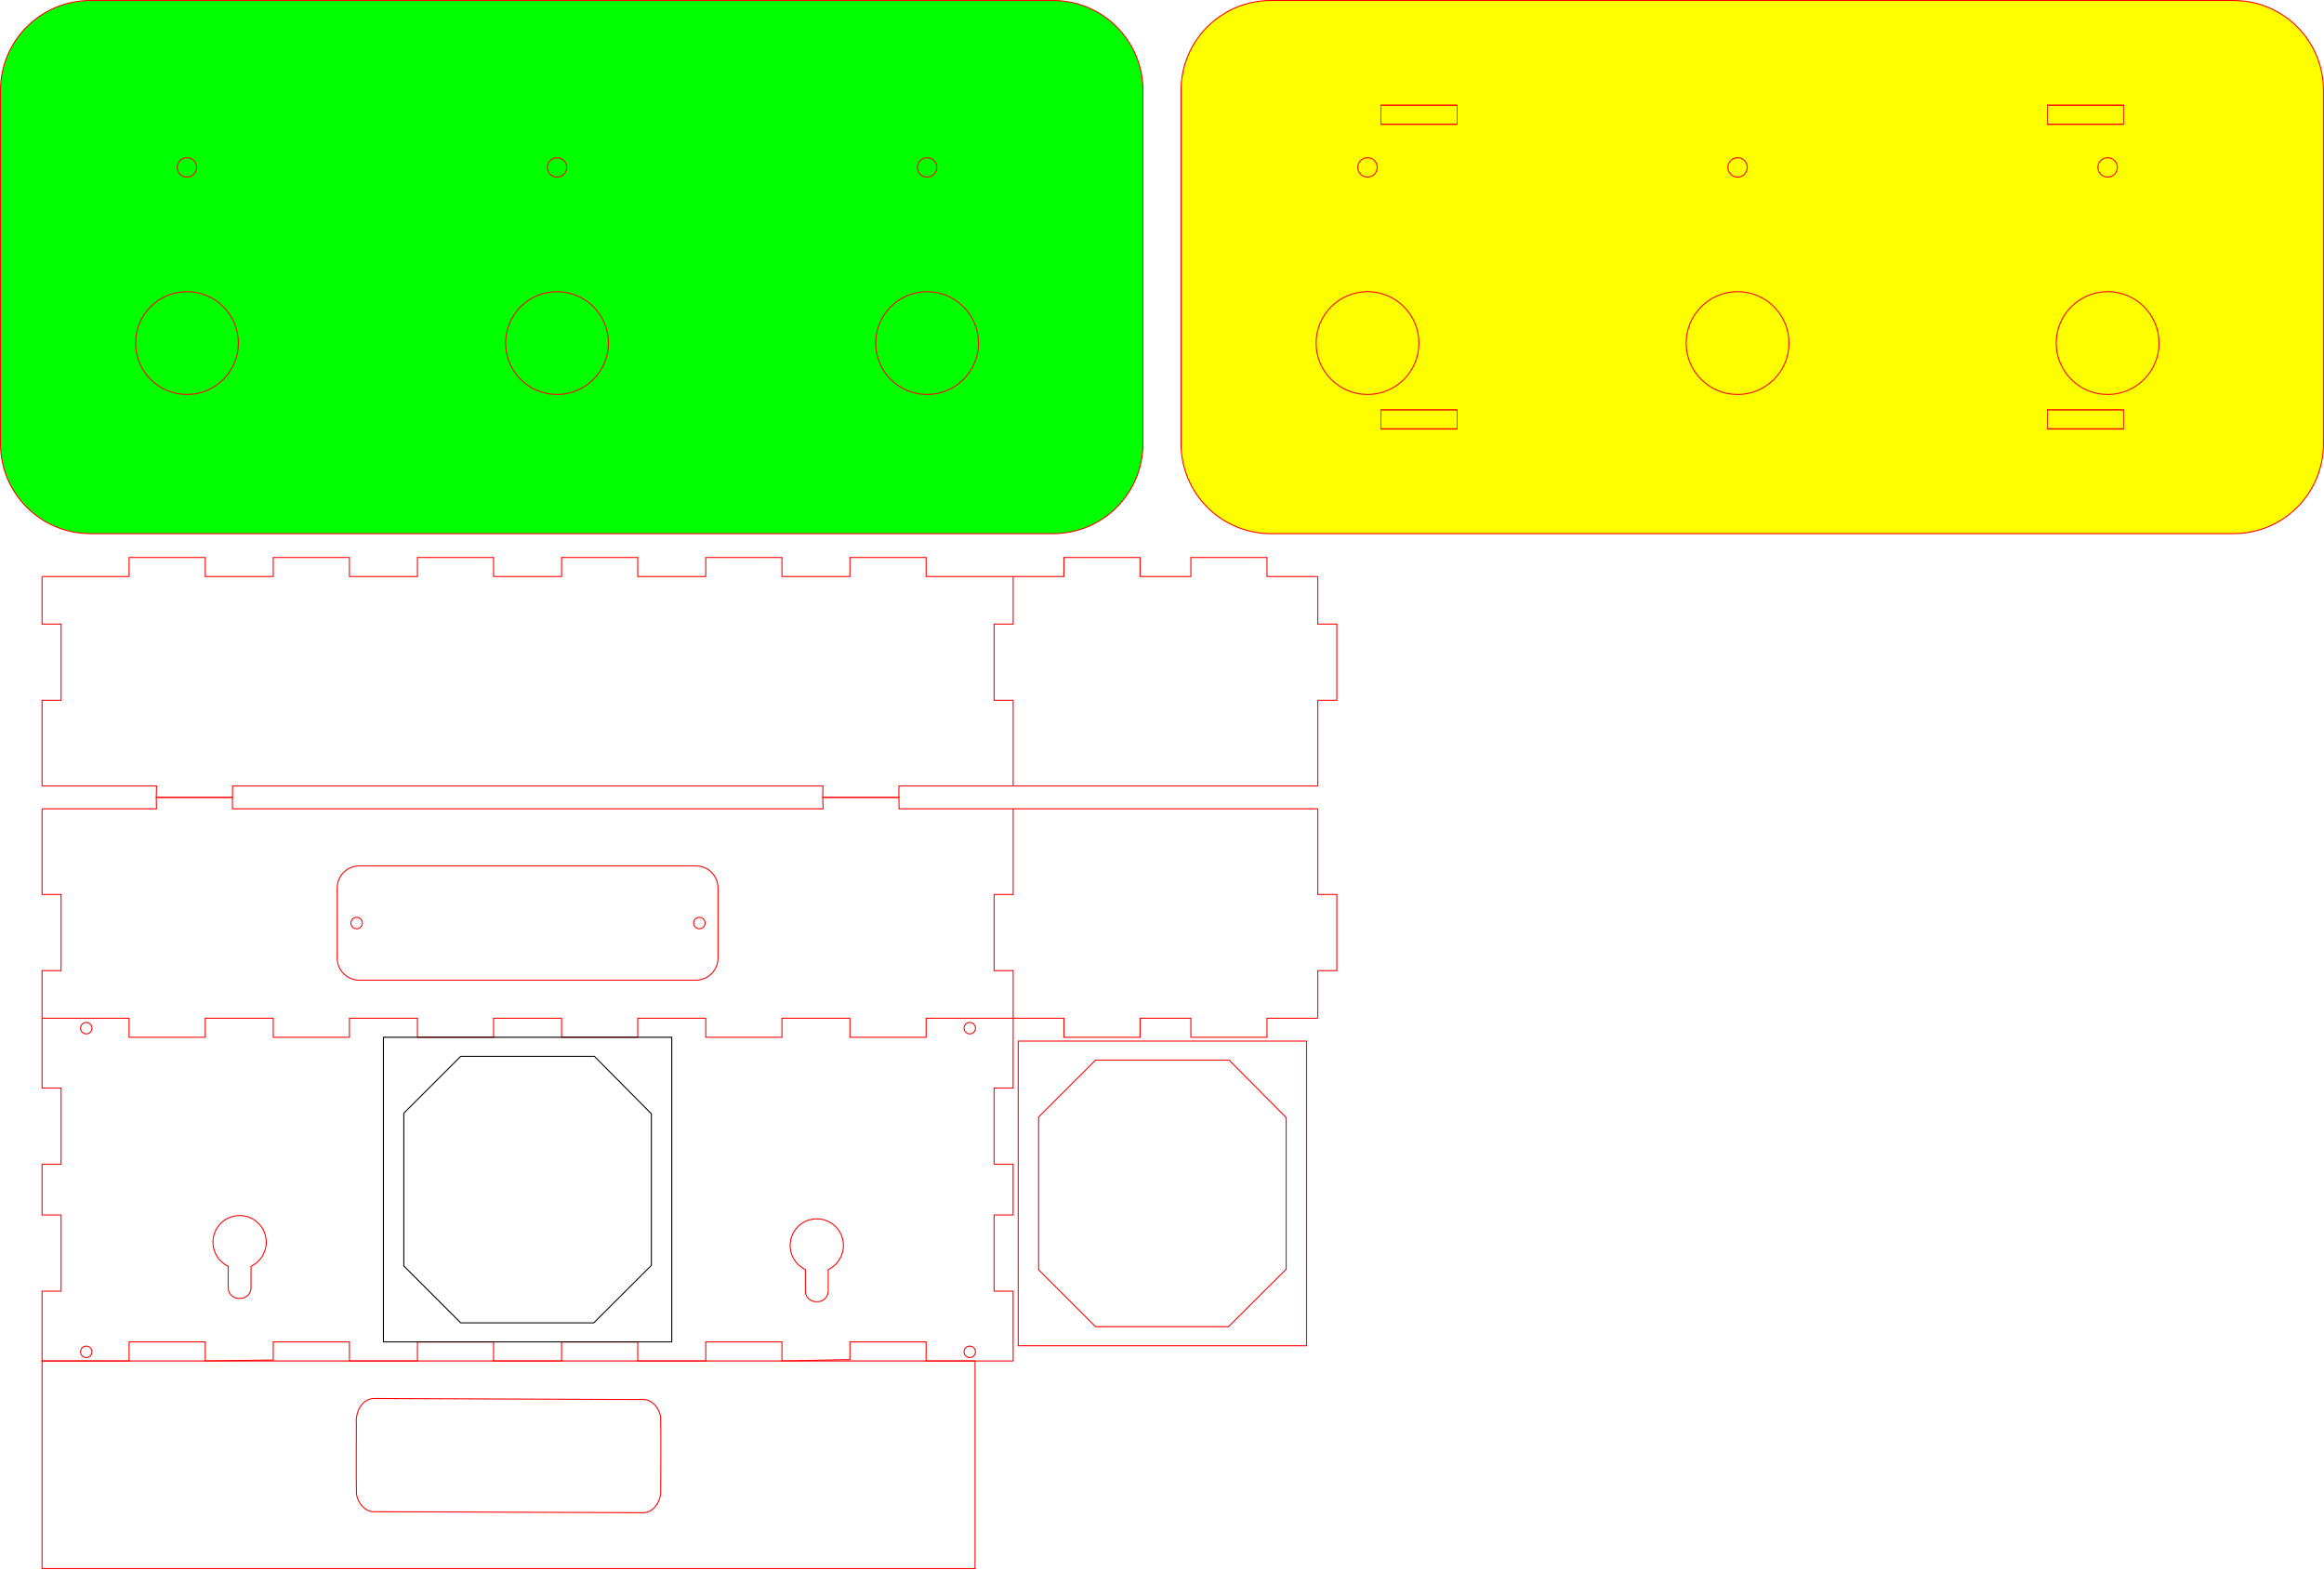
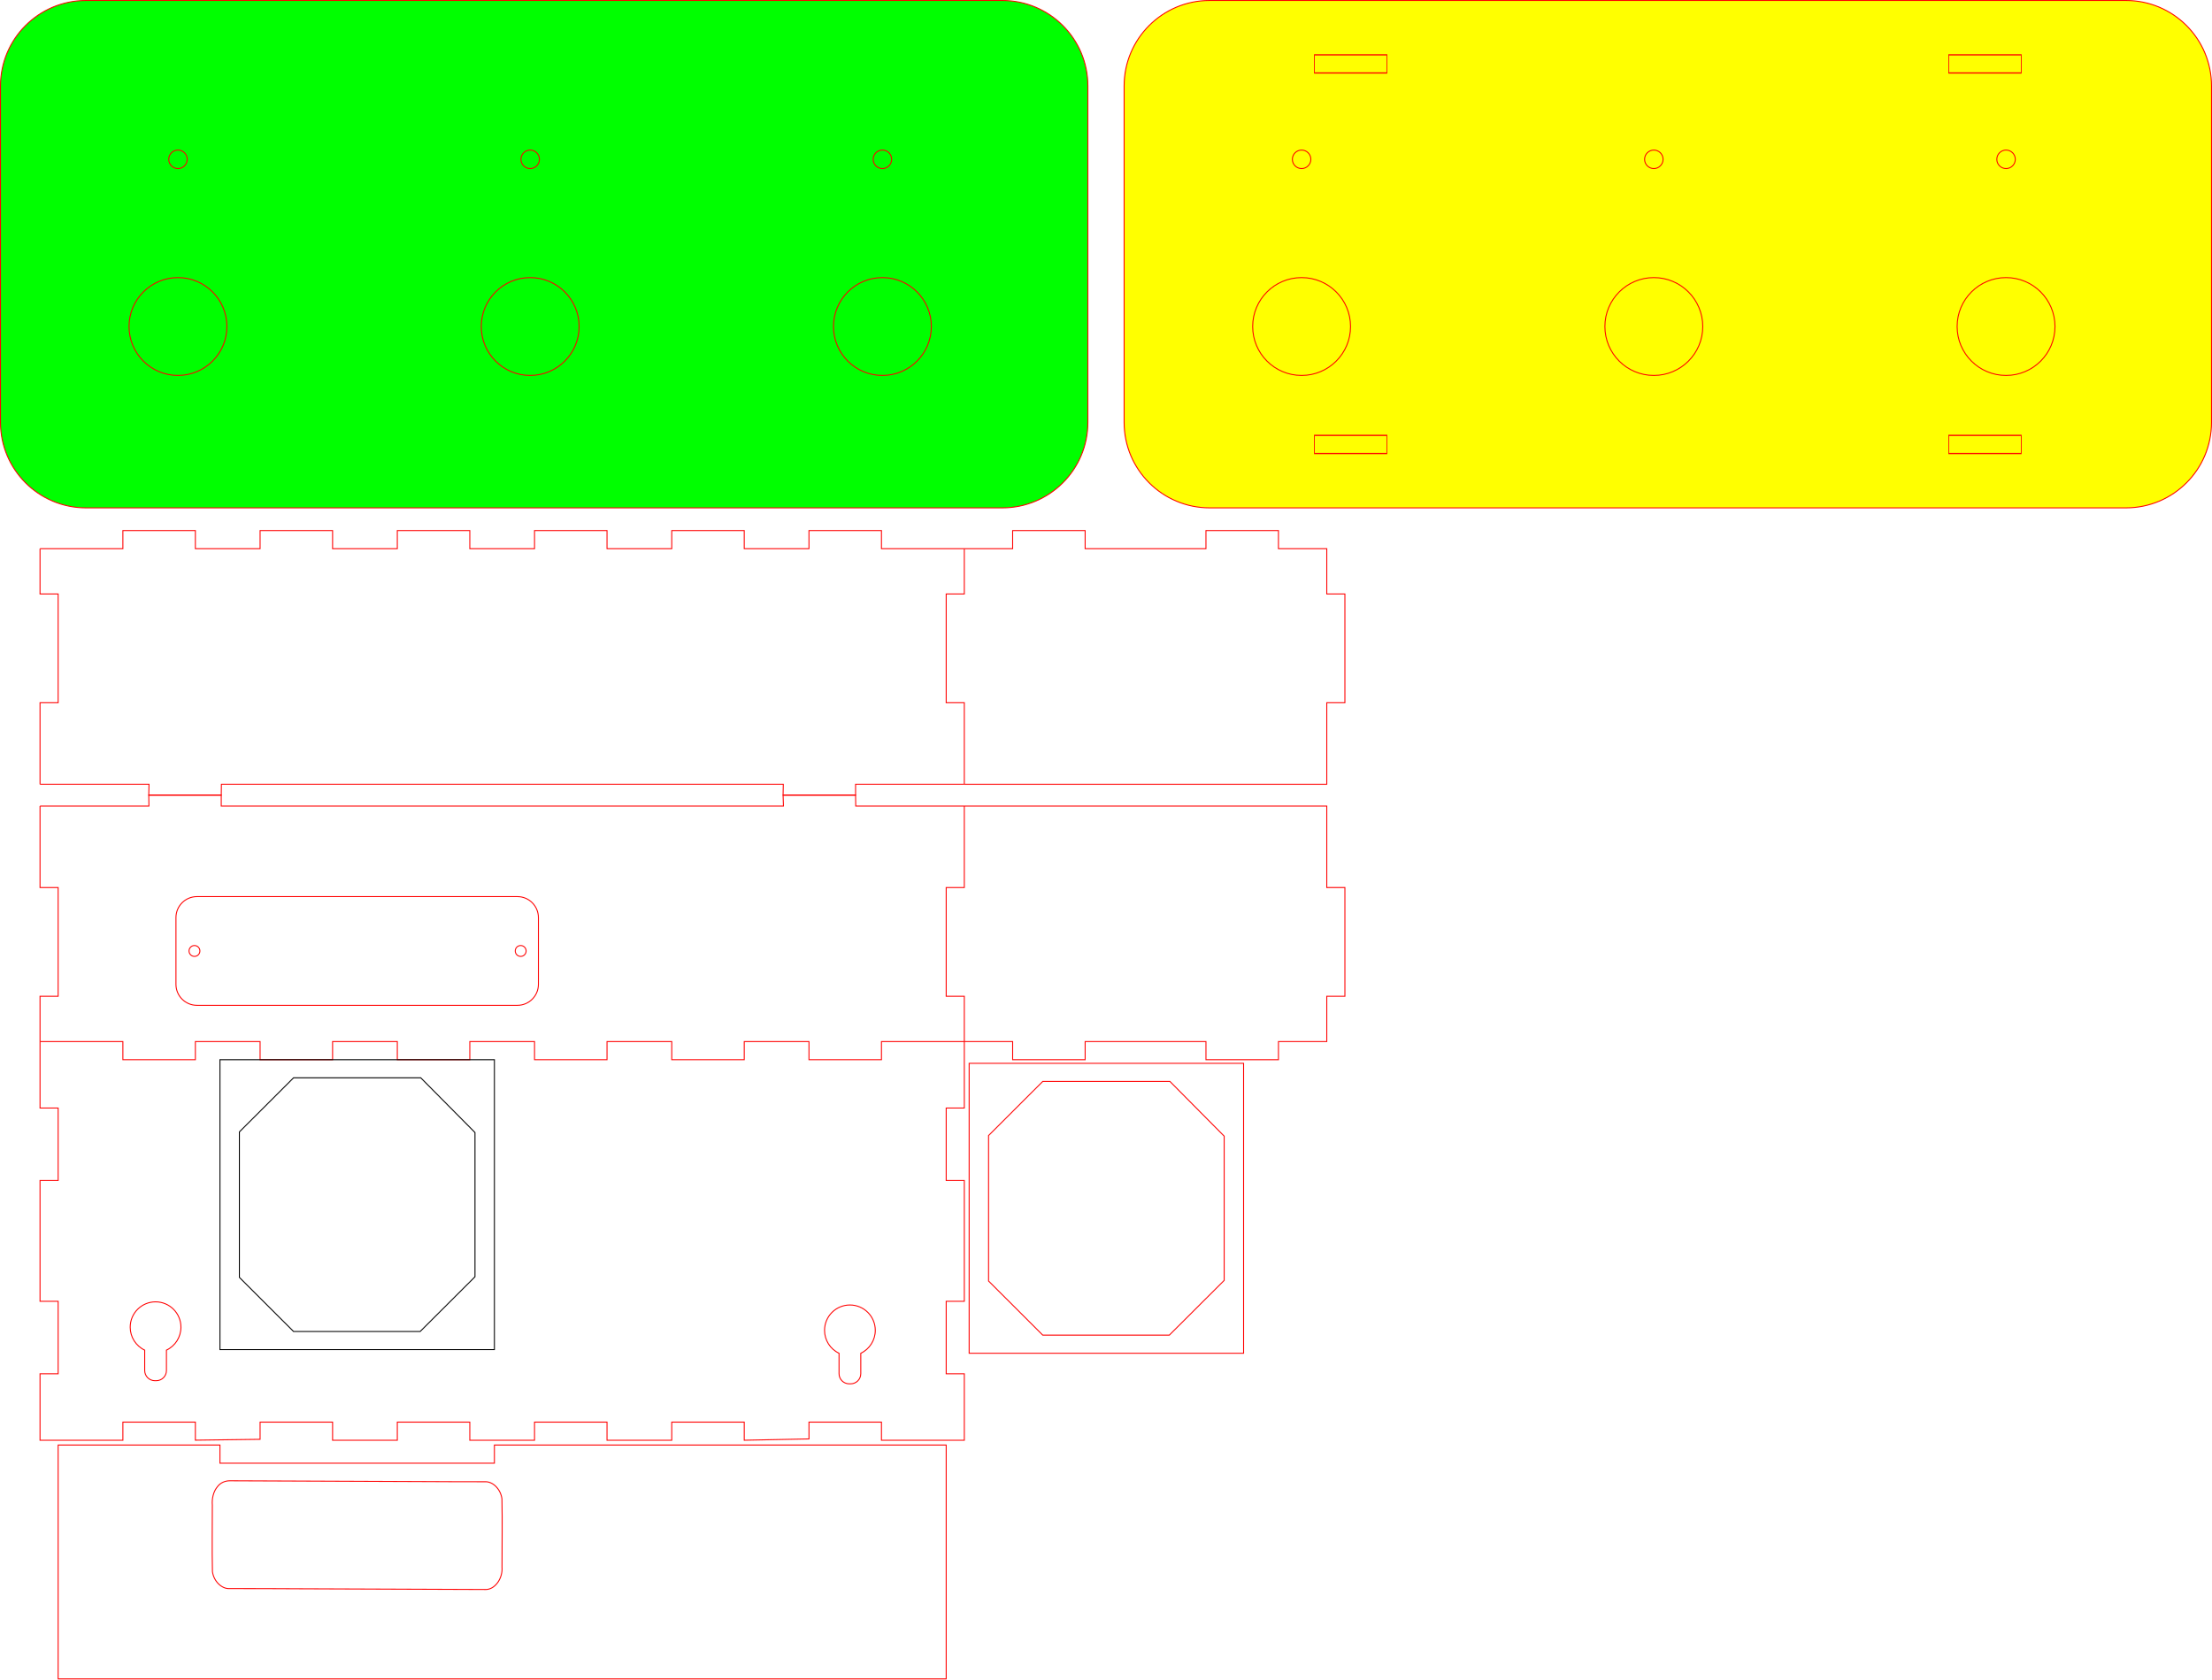
- <svg xmlns="http://www.w3.org/2000/svg" width="610.265mm" height="412.053mm" viewBox="0 0 610.265 412.053" version="1.1" id="svg5">
+ <svg xmlns="http://www.w3.org/2000/svg" width="610.265mm" height="463.386mm" viewBox="0 0 610.265 463.386" version="1.1" id="svg5">
  <defs id="defs2" />
-   <g id="layer1" transform="translate(23.25799,6.359771)">
-     <rect style="opacity:1;vector-effect:none;fill:#00ff00;fill-opacity:1;fill-rule:evenodd;stroke:#ff0000;stroke-width:0.265;stroke-linecap:butt;stroke-linejoin:miter;stroke-miterlimit:4;stroke-dasharray:none;stroke-dashoffset:0;stroke-opacity:1" id="rect868" width="300" height="140" x="-23.126" y="-6.227" ry="23.588" />
-     <circle style="fill:none;stroke:#ff0000;stroke-width:0.265" id="path1074" cx="25.841" cy="37.598" r="2.55" />
-     <circle style="fill:none;stroke:#ff0000;stroke-width:0.265" id="path1074-4" cx="123.015" cy="37.598" r="2.55" />
-     <circle style="fill:none;stroke:#ff0000;stroke-width:0.265" id="path1074-1" cx="220.19" cy="37.598" r="2.55" />
-     <circle style="fill:none;stroke:#ff0000;stroke-width:0.265" id="path1235" cx="25.841" cy="83.735" r="13.5" />
-     <circle style="fill:none;stroke:#ff0000;stroke-width:0.265" id="path1235-3" cx="123.015" cy="83.735" r="13.5" />
-     <circle style="fill:none;stroke:#ff0000;stroke-width:0.265" id="path1235-6" cx="220.19" cy="83.735" r="13.5" />
-     <g id="g_tag_id_3" class="g_tag_piece_box" transform="translate(-17.21544,140.0373)" style="fill:none;stroke:#ff0000;stroke-width:0.265;stroke-miterlimit:4;stroke-dasharray:none">
+   <g id="layer1" transform="translate(23.25799,16.35977)">
+     <rect style="opacity:1;vector-effect:none;fill:#00ff00;fill-opacity:1;fill-rule:evenodd;stroke:#ff0000;stroke-width:0.265;stroke-linecap:butt;stroke-linejoin:miter;stroke-miterlimit:4;stroke-dasharray:none;stroke-dashoffset:0;stroke-opacity:1" id="rect868" width="300" height="140" x="-23.126" y="-16.227" ry="23.588" />
+     <circle style="fill:none;stroke:#ff0000;stroke-width:0.265" id="path1074" cx="25.841" cy="27.598" r="2.55" />
+     <circle style="fill:none;stroke:#ff0000;stroke-width:0.265" id="path1074-4" cx="123.015" cy="27.598" r="2.55" />
+     <circle style="fill:none;stroke:#ff0000;stroke-width:0.265" id="path1074-1" cx="220.19" cy="27.598" r="2.55" />
+     <circle style="fill:none;stroke:#ff0000;stroke-width:0.265" id="path1235" cx="25.841" cy="73.735" r="13.5" />
+     <circle style="fill:none;stroke:#ff0000;stroke-width:0.265" id="path1235-3" cx="123.015" cy="73.735" r="13.5" />
+     <circle style="fill:none;stroke:#ff0000;stroke-width:0.265" id="path1235-6" cx="220.19" cy="73.735" r="13.5" />
+     <g id="g_tag_id_3" class="g_tag_piece_box" transform="translate(-17.21544,130.0373)" style="fill:none;stroke:#ff0000;stroke-width:0.265;stroke-miterlimit:4;stroke-dasharray:none">
      <path d="m 5,5 v 0 h 5 V 5 H 27.857 V 0 h 20 V 5 5 H 65.714 V 0 h 20 V 5 5 H 103.571 V 0 h 20 v 5 0 h 17.857 V 0 h 20 v 5 0 h 17.857 V 0 h 20 v 5 0 h 17.857 V 0 h 20 V 5 5 H 255 h 5" fill="transparent" id="path8" style="fill:none;stroke:#ff0000;stroke-width:0.265;stroke-miterlimit:4;stroke-dasharray:none" />
-       <path d="m 260,5 v 0 5 0 7.5 h -5 v 20 h 5 v 0 7.5 15" fill="transparent" id="path10" style="fill:none;stroke:#ff0000;stroke-width:0.265;stroke-miterlimit:4;stroke-dasharray:none" />
-       <path d="m 260,60 h -29.995 l -0.005,3 h -20 L 210.059,60 H 55.04 l -0.04,3 h -20 L 35.065,60 H 5" fill="transparent" id="path12" style="fill:none;stroke:#ff0000;stroke-width:0.265;stroke-miterlimit:4;stroke-dasharray:none" />
-       <path d="m 5,60 v 0 -15 0 -7.5 h 5 v -20 H 5 v 0 V 10 5" fill="transparent" id="path14" style="fill:none;stroke:#ff0000;stroke-width:0.265;stroke-miterlimit:4;stroke-dasharray:none" />
+       <path d="m 260,5 v 0 5 0 7.5 h -5 v 30 h 5 v 0 7.5 15" fill="transparent" id="path10" style="fill:none;stroke:#ff0000;stroke-width:0.265;stroke-miterlimit:4;stroke-dasharray:none" />
+       <path d="m 260,70 h -29.995 l -0.005,3 h -20 L 210.059,70 H 55.04 l -0.04,3 h -20 L 35.065,70 H 5" fill="transparent" id="path12" style="fill:none;stroke:#ff0000;stroke-width:0.265;stroke-miterlimit:4;stroke-dasharray:none" />
+       <path d="m 5,70 v 0 -15 0 -7.5 h 5 v -30 H 5 v 0 V 10 5" fill="transparent" id="path14" style="fill:none;stroke:#ff0000;stroke-width:0.265;stroke-miterlimit:4;stroke-dasharray:none" />
    </g>
    <g id="g_tag_id_5" class="g_tag_piece_box" transform="translate(-17.21544,140.0373)" style="fill:none;stroke:#ff0000;stroke-width:0.265;stroke-miterlimit:4;stroke-dasharray:none">
-       <path d="m 260,5 v 0 0 h 13.333 V 0 h 20 v 5 0 h 13.333 V 0 h 20 V 5 5 H 340" fill="transparent" id="path17" style="fill:none;stroke:#ff0000;stroke-width:0.265;stroke-miterlimit:4;stroke-dasharray:none" />
-       <path d="m 340,5 v 0 5 0 7.5 h 5 v 20 h -5 v 0 7.5 15" fill="transparent" id="path19" style="fill:none;stroke:#ff0000;stroke-width:0.265;stroke-miterlimit:4;stroke-dasharray:none" />
-       <path d="M 340,60 H 260" fill="transparent" id="path21" style="fill:none;stroke:#ff0000;stroke-width:0.265;stroke-miterlimit:4;stroke-dasharray:none" />
+       <path d="m 260,-5 v 0 0 h 13.333 v -5 h 20 v 5 0 h 33.333 v -5 h 20 v 5 0 H 360 v 0 5 0 7.5 h 5 v 30 h -5 v 0 7.5 15 H 260" fill="transparent" id="path17" style="fill:none;stroke:#ff0000;stroke-width:0.265;stroke-miterlimit:4;stroke-dasharray:none" />
    </g>
-     <path id="rect8308" style="opacity:1;vector-effect:none;fill:none;fill-opacity:1;fill-rule:evenodd;stroke:#ff0000;stroke-width:0.265;stroke-linecap:butt;stroke-linejoin:miter;stroke-miterlimit:4;stroke-dasharray:none;stroke-dashoffset:0;stroke-opacity:1" d="M 232.785,405.561 V 351.038 H -12.215 v 54.523 z m -86.935,-14.669 c -16.828,-0.063 -33.656,-0.12 -50.484,-0.192 -6.767,-0.012 -13.536,-0.088 -20.301,-0.059 -2.127,0.135 -4.371,-2.011 -4.713,-4.695 -0.137,-6.11 -0.02,-12.228 -0.029,-18.342 -0.161,-1.765 0.299,-3.746 1.38,-5.044 0.879,-1.18 2.191,-1.672 3.454,-1.668 18.388,0.083 36.778,0.136 55.167,0.225 5.054,0.006 10.152,0.077 15.178,0.042 2.163,-0.138 4.358,1.99 4.72,4.699 0.139,6.277 0.005,12.563 0.02,18.844 0.238,3 -1.755,5.941 -4.176,6.178 -0.067,0.004 -0.17,0.011 -0.215,0.011 z" />
-     <g id="g_tag_id_1" class="g_tag_piece_box" transform="translate(-17.21544,166.0373)" style="fill:none;stroke:#ff0000;stroke-width:0.265;stroke-miterlimit:4;stroke-dasharray:none">
-       <path d="m 260,40 v 0 15 0 7.5 h -5 v 20 h 5 v 0 7.5 5" fill="transparent" id="path24" style="fill:none;stroke:#ff0000;stroke-width:0.265;stroke-miterlimit:4;stroke-dasharray:none" />
+     <path id="rect8308" style="opacity:1;vector-effect:none;fill:none;fill-opacity:1;fill-rule:evenodd;stroke:#ff0000;stroke-width:0.265;stroke-linecap:butt;stroke-linejoin:miter;stroke-miterlimit:4;stroke-dasharray:none;stroke-dashoffset:0;stroke-opacity:1" d="m -7.216,382.371 v 64.523 H 237.784 v -64.523 h -124.643 v 5 H 37.427 v -5 z m 47.372,9.855 c 18.388,0.083 36.778,0.136 55.167,0.225 5.054,0.006 10.152,0.077 15.178,0.042 2.163,-0.138 4.358,1.99 4.72,4.699 0.139,6.277 0.005,12.563 0.02,18.844 0.238,3 -1.755,5.941 -4.176,6.178 -0.067,0.004 -0.17,0.011 -0.215,0.011 -16.828,-0.063 -33.656,-0.12 -50.484,-0.192 -6.767,-0.012 -13.536,-0.088 -20.301,-0.059 -2.127,0.135 -4.371,-2.011 -4.713,-4.695 -0.137,-6.11 -0.02,-12.228 -0.029,-18.341 -0.161,-1.765 0.299,-3.746 1.38,-5.044 0.879,-1.18 2.191,-1.672 3.454,-1.668 z" />
+     <g id="g_tag_id_1" class="g_tag_piece_box" transform="translate(-17.21544,176.0373)" style="fill:none;stroke:#ff0000;stroke-width:0.265;stroke-miterlimit:4;stroke-dasharray:none">
+       <path d="m 260,30 v 0 15 0 7.5 h -5 v 30 h 5 v 0 7.5 5" fill="transparent" id="path24" style="fill:none;stroke:#ff0000;stroke-width:0.265;stroke-miterlimit:4;stroke-dasharray:none" />
      <path d="m 260,95 v 0 h -5 v 0 h -17.857 v 5 h -20 v -5 0 h -17.857 v 5 h -20 v -5 0 h -17.857 v 5 h -20 v -5 0 h -17.857 v 5 h -20 v -5 0 H 85.714 v 5 h -20 v -5 0 H 47.857 v 5 h -20 v -5 0 H 10 5" fill="transparent" id="path26" style="fill:none;stroke:#ff0000;stroke-width:0.265;stroke-miterlimit:4;stroke-dasharray:none" />
-       <path d="m 5,95 v 0 -5 0 -7.5 h 5 v -20 H 5 v 0 V 55 40" fill="transparent" id="path28" style="fill:none;stroke:#ff0000;stroke-width:0.265;stroke-miterlimit:4;stroke-dasharray:none" />
+       <path d="m 5,95 v 0 -5 0 -7.5 h 5 v -30 H 5 v 0 V 45 30" fill="transparent" id="path28" style="fill:none;stroke:#ff0000;stroke-width:0.265;stroke-miterlimit:4;stroke-dasharray:none" />
    </g>
-     <g id="g_tag_id_4" class="g_tag_piece_box" transform="translate(-17.21544,166.0373)" style="fill:none;stroke:#ff0000;stroke-width:0.265;stroke-miterlimit:4;stroke-dasharray:none">
-       <path d="m 340,40 v 0 15 0 7.5 h 5 v 20 h -5 v 0 7.5 5" fill="transparent" id="path31" style="fill:none;stroke:#ff0000;stroke-width:0.265;stroke-miterlimit:4;stroke-dasharray:none" />
-       <path d="m 340,95 v 0 0 h -13.333 v 5 h -20 v -5 0 h -13.333 v 5 h -20 v -5 0 H 260" fill="transparent" id="path33" style="fill:none;stroke:#ff0000;stroke-width:0.265;stroke-miterlimit:4;stroke-dasharray:none" />
-     </g>
-     <path id="path40" style="fill:none;stroke:#ff0000;stroke-width:0.265;stroke-miterlimit:4;stroke-dasharray:none" d="m 242.785,261.037 v 5 13.334 h -5 v 20 h 5 v 13.334 h -5 v 20 h 5 v 13.334 5 h -5 -17.857 v -5 h -20 v 4.641 l -17.857,0.359 v -5 H 162.07 v 5 h -17.857 v -5 h -20 v 5 h -17.857 v -5 H 86.356 v 5 H 68.499 v -5 H 48.499 l 2.06e-4,4.749 -17.857,0.236 -2.07e-4,-4.985 H 10.642 v 5 H -7.216 -12.215 v -5 -13.334 h 5 v -20 h -5 v -13.334 h 5 v -20 h -5 v -13.334 -5" />
-     <path id="rect1955" style="vector-effect:none;fill:none;fill-opacity:1;fill-rule:evenodd;stroke:#ff0000;stroke-width:0.265;stroke-linecap:butt;stroke-linejoin:miter;stroke-miterlimit:4;stroke-dasharray:none;stroke-dashoffset:0;stroke-opacity:1" d="m 39.471,334.61 c -1.556,0 -2.808,-1.252 -2.808,-2.808 v -5.624 a 7,7 0 0 1 -4,-6.323 7,7 0 0 1 7,-7 7,7 0 0 1 7,7 7,7 0 0 1 -4,6.324 v 5.622 c 0,1.556 -1.252,2.808 -2.808,2.808 z" />
-     <path id="rect1955-0" style="vector-effect:none;fill:none;fill-opacity:1;fill-rule:evenodd;stroke:#ff0000;stroke-width:0.265;stroke-linecap:butt;stroke-linejoin:miter;stroke-miterlimit:4;stroke-dasharray:none;stroke-dashoffset:0;stroke-opacity:1" d="m 191.032,335.475 c -1.556,0 -2.808,-1.252 -2.808,-2.808 v -5.624 a 7,7 0 0 1 -4,-6.323 7,7 0 0 1 7,-7 7,7 0 0 1 7,7 7,7 0 0 1 -4,6.324 v 5.622 c 0,1.556 -1.252,2.808 -2.808,2.808 z" />
-     <rect style="opacity:1;vector-effect:none;fill:none;fill-opacity:1;fill-rule:evenodd;stroke:#ff0000;stroke-width:0.265;stroke-linecap:butt;stroke-linejoin:miter;stroke-miterlimit:4;stroke-dasharray:none;stroke-dashoffset:0;stroke-opacity:1" id="rect3919" width="100" height="30" x="65.285" y="221.037" ry="5.795" />
-     <path style="fill:none;stroke:#ff0000;stroke-width:0.265px;stroke-linecap:butt;stroke-linejoin:miter;stroke-opacity:1" d="m -12.215,206.037 h 30.047 l -0.047,-3 h 20 l -0.007,3 H 192.885 l -0.1,-3 h 20 l 0.046,3 h 109.954" id="path4662" />
-     <rect style="opacity:1;vector-effect:none;fill:#ffff00;fill-opacity:1;fill-rule:evenodd;stroke:#ff0000;stroke-width:0.265;stroke-linecap:butt;stroke-linejoin:miter;stroke-miterlimit:4;stroke-dasharray:none;stroke-dashoffset:0;stroke-opacity:1" id="rect1000" width="300" height="140" x="286.874" y="-6.227" ry="23.588" />
-     <g id="g7477" transform="translate(-114.7064,-7.268697)" style="fill:none">
-       <g id="g7221" transform="matrix(1,0,0,1.666667,306.2938,-298.1878)" style="fill:none;stroke-width:0.775">
+     <g id="g_tag_id_4" class="g_tag_piece_box" transform="translate(-17.21544,166.0373)" style="fill:none;stroke:#ff0000;stroke-width:0.265;stroke-miterlimit:4;stroke-dasharray:none" />
+     <path id="path40" style="fill:none;stroke:#ff0000;stroke-width:0.265;stroke-miterlimit:4;stroke-dasharray:none" d="m 242.785,271.037 v 5 13.334 h -5 v 20 h 5 v 33.334 h -5 v 20 h 5 v 13.334 5 h -5 -17.857 v -5 h -20 v 4.641 l -17.857,0.359 v -5 H 162.07 v 5 h -17.857 v -5 h -20 v 5 h -17.857 v -5 H 86.356 v 5 H 68.499 v -5 H 48.499 l 2.06e-4,4.749 -17.857,0.236 -2.07e-4,-4.985 H 10.642 v 5 H -7.216 -12.215 v -5 -13.334 h 5 v -20 h -5 v -33.334 h 5 v -20 h -5 v -13.334 -5" />
+     <path id="rect1955" style="vector-effect:none;fill:none;fill-opacity:1;fill-rule:evenodd;stroke:#ff0000;stroke-width:0.265;stroke-linecap:butt;stroke-linejoin:miter;stroke-miterlimit:4;stroke-dasharray:none;stroke-dashoffset:0;stroke-opacity:1" d="m 19.471,364.61 c -1.556,0 -2.808,-1.252 -2.808,-2.808 v -5.624 c -2.442,-1.158 -3.999,-3.619 -4,-6.323 -4.4e-5,-3.866 3.134,-7 7,-7 3.866,-5e-5 7,3.134 7,7 -1.12e-4,2.704 -1.557,5.165 -4,6.324 v 5.622 c 0,1.556 -1.252,2.808 -2.808,2.808 z" />
+     <path id="rect1955-0" style="vector-effect:none;fill:none;fill-opacity:1;fill-rule:evenodd;stroke:#ff0000;stroke-width:0.265;stroke-linecap:butt;stroke-linejoin:miter;stroke-miterlimit:4;stroke-dasharray:none;stroke-dashoffset:0;stroke-opacity:1" d="m 211.032,365.475 c -1.556,0 -2.808,-1.252 -2.808,-2.808 v -5.624 c -2.442,-1.158 -3.999,-3.619 -4,-6.323 -4e-5,-3.866 3.134,-7 7,-7 3.866,-5e-5 7,3.134 7,7 -1.1e-4,2.704 -1.557,5.165 -4,6.324 v 5.622 c 0,1.556 -1.252,2.808 -2.808,2.808 z" />
+     <rect style="opacity:1;vector-effect:none;fill:none;fill-opacity:1;fill-rule:evenodd;stroke:#ff0000;stroke-width:0.265;stroke-linecap:butt;stroke-linejoin:miter;stroke-miterlimit:4;stroke-dasharray:none;stroke-dashoffset:0;stroke-opacity:1" id="rect3919" width="100" height="30" x="25.285" y="231.037" ry="5.795" />
+     <path style="fill:none;stroke:#ff0000;stroke-width:0.265px;stroke-linecap:butt;stroke-linejoin:miter;stroke-opacity:1" d="m -12.215,206.037 h 30.047 l -0.047,-3 h 20 l -0.007,3 H 192.885 l -0.1,-3 h 20 l 0.046,3 h 129.954 2e-5 v 15 0 7.5 h 5 v 30 h -5 v 0 7.5 5 0 0 h -13.333 v 5 h -20 v -5 0 h -33.333 v 5 h -20 v -5 0 h -13.333" id="path4662" />
+     <rect style="opacity:1;vector-effect:none;fill:#ffff00;fill-opacity:1;fill-rule:evenodd;stroke:#ff0000;stroke-width:0.265;stroke-linecap:butt;stroke-linejoin:miter;stroke-miterlimit:4;stroke-dasharray:none;stroke-dashoffset:0;stroke-opacity:1" id="rect1000" width="300" height="140" x="286.874" y="-16.227" ry="23.588" />
+     <g id="g1952" transform="translate(308.7302,-272.2648)" style="fill:none">
+       <g id="g7221" transform="matrix(1,0,0,1.666667,-117.1428,-55.69168)" style="fill:none;stroke-width:0.775">
        <rect style="vector-effect:none;fill:none;fill-opacity:1;fill-rule:evenodd;stroke:#ff0000;stroke-width:0.205;stroke-linecap:butt;stroke-linejoin:miter;stroke-miterlimit:4;stroke-dasharray:none;stroke-dashoffset:0;stroke-opacity:1" id="rect4167-9" width="20.005" height="3" x="322.785" y="196.037" ry="0" />
        <rect style="vector-effect:none;fill:none;fill-opacity:1;fill-rule:evenodd;stroke:#ff0000;stroke-width:0.205;stroke-linecap:butt;stroke-linejoin:miter;stroke-miterlimit:4;stroke-dasharray:none;stroke-dashoffset:0;stroke-opacity:1" id="rect4167-9-5" width="20.005" height="3" x="147.785" y="196.037" ry="0" />
      </g>
-       <g id="g7469" transform="matrix(1,0,0,1.666667,306.2938,-218.1878)" style="fill:none;stroke-width:0.775">
+       <g id="g7469" transform="matrix(1,0,0,1.666667,-117.1428,49.30832)" style="fill:none;stroke-width:0.775">
        <rect style="vector-effect:none;fill:none;fill-opacity:1;fill-rule:evenodd;stroke:#ff0000;stroke-width:0.205;stroke-linecap:butt;stroke-linejoin:miter;stroke-miterlimit:4;stroke-dasharray:none;stroke-dashoffset:0;stroke-opacity:1" id="rect7465" width="20.005" height="3" x="322.785" y="196.037" ry="0" />
        <rect style="vector-effect:none;fill:none;fill-opacity:1;fill-rule:evenodd;stroke:#ff0000;stroke-width:0.205;stroke-linecap:butt;stroke-linejoin:miter;stroke-miterlimit:4;stroke-dasharray:none;stroke-dashoffset:0;stroke-opacity:1" id="rect7467" width="20.005" height="3" x="147.785" y="196.037" ry="0" />
      </g>
    </g>
-     <circle style="fill:none;stroke:#ff0000;stroke-width:0.265;stroke-miterlimit:4;stroke-dasharray:none" id="path7928" cx="-0.608" cy="263.643" r="1.5" />
-     <circle style="fill:none;stroke:#ff0000;stroke-width:0.265;stroke-miterlimit:4;stroke-dasharray:none" id="circle8010" cx="-0.608" cy="348.643" r="1.5" />
-     <circle style="fill:none;stroke:#ff0000;stroke-width:0.265;stroke-miterlimit:4;stroke-dasharray:none" id="circle8012" cx="231.392" cy="348.643" r="1.5" />
-     <circle style="fill:none;stroke:#ff0000;stroke-width:0.265;stroke-miterlimit:4;stroke-dasharray:none" id="circle8014" cx="231.392" cy="263.643" r="1.5" />
-     <circle style="fill:none;stroke:#ff0000;stroke-width:0.265;stroke-miterlimit:4;stroke-dasharray:none" id="circle8519" cx="70.392" cy="236.037" r="1.5" />
-     <circle style="fill:none;stroke:#ff0000;stroke-width:0.265;stroke-miterlimit:4;stroke-dasharray:none" id="circle8521" cx="160.392" cy="236.037" r="1.5" />
-     <path id="rect8545" style="opacity:1;vector-effect:none;fill:none;fill-opacity:1;fill-rule:evenodd;stroke:#ff0000;stroke-width:0.265;stroke-linecap:butt;stroke-linejoin:miter;stroke-miterlimit:4;stroke-dasharray:none;stroke-dashoffset:0;stroke-opacity:1" d="m 244.118,267.037 v 80 h 75.715 v -80 z m 20.305,5 h 35.089 l 14.964,15.094 v 39.809 l -15.129,15.097 H 264.423 l -14.947,-14.931 v -40.14 z" />
-     <circle style="fill:none;stroke:#ff0000;stroke-width:0.265" id="circle1002" cx="335.841" cy="37.598" r="2.55" />
-     <circle style="fill:none;stroke:#ff0000;stroke-width:0.265" id="circle1004" cx="433.015" cy="37.598" r="2.55" />
-     <circle style="fill:none;stroke:#ff0000;stroke-width:0.265" id="circle1006" cx="530.19" cy="37.598" r="2.55" />
-     <circle style="fill:none;stroke:#ff0000;stroke-width:0.265" id="circle1008" cx="335.841" cy="83.735" r="13.5" />
-     <circle style="fill:none;stroke:#ff0000;stroke-width:0.265" id="circle1010" cx="433.015" cy="83.735" r="13.5" />
-     <circle style="fill:none;stroke:#ff0000;stroke-width:0.265" id="circle1012" cx="530.19" cy="83.735" r="13.5" />
-     <path id="path1240" style="opacity:1;vector-effect:none;fill:none;fill-opacity:1;fill-rule:evenodd;stroke:#000000;stroke-width:0.265;stroke-linecap:butt;stroke-linejoin:miter;stroke-miterlimit:4;stroke-dasharray:none;stroke-dashoffset:0;stroke-opacity:1" d="m 77.427,266.037 v 80 h 75.715 v -80 z m 20.305,5 h 35.089 l 14.964,15.094 v 39.809 l -15.129,15.097 H 97.732 l -14.947,-14.931 v -40.14 z" />
+     <circle style="fill:none;stroke:#ff0000;stroke-width:0.265;stroke-miterlimit:4;stroke-dasharray:none" id="circle8519" cx="30.392" cy="246.037" r="1.5" />
+     <circle style="fill:none;stroke:#ff0000;stroke-width:0.265;stroke-miterlimit:4;stroke-dasharray:none" id="circle8521" cx="120.392" cy="246.037" r="1.5" />
+     <path id="rect8545" style="opacity:1;vector-effect:none;fill:none;fill-opacity:1;fill-rule:evenodd;stroke:#ff0000;stroke-width:0.265;stroke-linecap:butt;stroke-linejoin:miter;stroke-miterlimit:4;stroke-dasharray:none;stroke-dashoffset:0;stroke-opacity:1" d="m 244.118,277.037 v 80 h 75.715 v -80 z m 20.305,5 h 35.089 l 14.964,15.094 v 39.809 l -15.129,15.097 H 264.423 l -14.947,-14.931 v -40.14 z" />
+     <circle style="fill:none;stroke:#ff0000;stroke-width:0.265" id="circle1002" cx="335.841" cy="27.598" r="2.55" />
+     <circle style="fill:none;stroke:#ff0000;stroke-width:0.265" id="circle1004" cx="433.015" cy="27.598" r="2.55" />
+     <circle style="fill:none;stroke:#ff0000;stroke-width:0.265" id="circle1006" cx="530.19" cy="27.598" r="2.55" />
+     <circle style="fill:none;stroke:#ff0000;stroke-width:0.265" id="circle1008" cx="335.841" cy="73.735" r="13.5" />
+     <circle style="fill:none;stroke:#ff0000;stroke-width:0.265" id="circle1010" cx="433.015" cy="73.735" r="13.5" />
+     <circle style="fill:none;stroke:#ff0000;stroke-width:0.265" id="circle1012" cx="530.19" cy="73.735" r="13.5" />
+     <path id="path1240" style="opacity:1;vector-effect:none;fill:none;fill-opacity:1;fill-rule:evenodd;stroke:#000000;stroke-width:0.265;stroke-linecap:butt;stroke-linejoin:miter;stroke-miterlimit:4;stroke-dasharray:none;stroke-dashoffset:0;stroke-opacity:1" d="m 37.427,276.037 v 80 h 75.715 v -80 z m 20.305,5 H 92.821 l 14.964,15.094 v 39.809 l -15.129,15.097 H 57.732 l -14.947,-14.931 v -40.14 z" />
  </g>
</svg>
